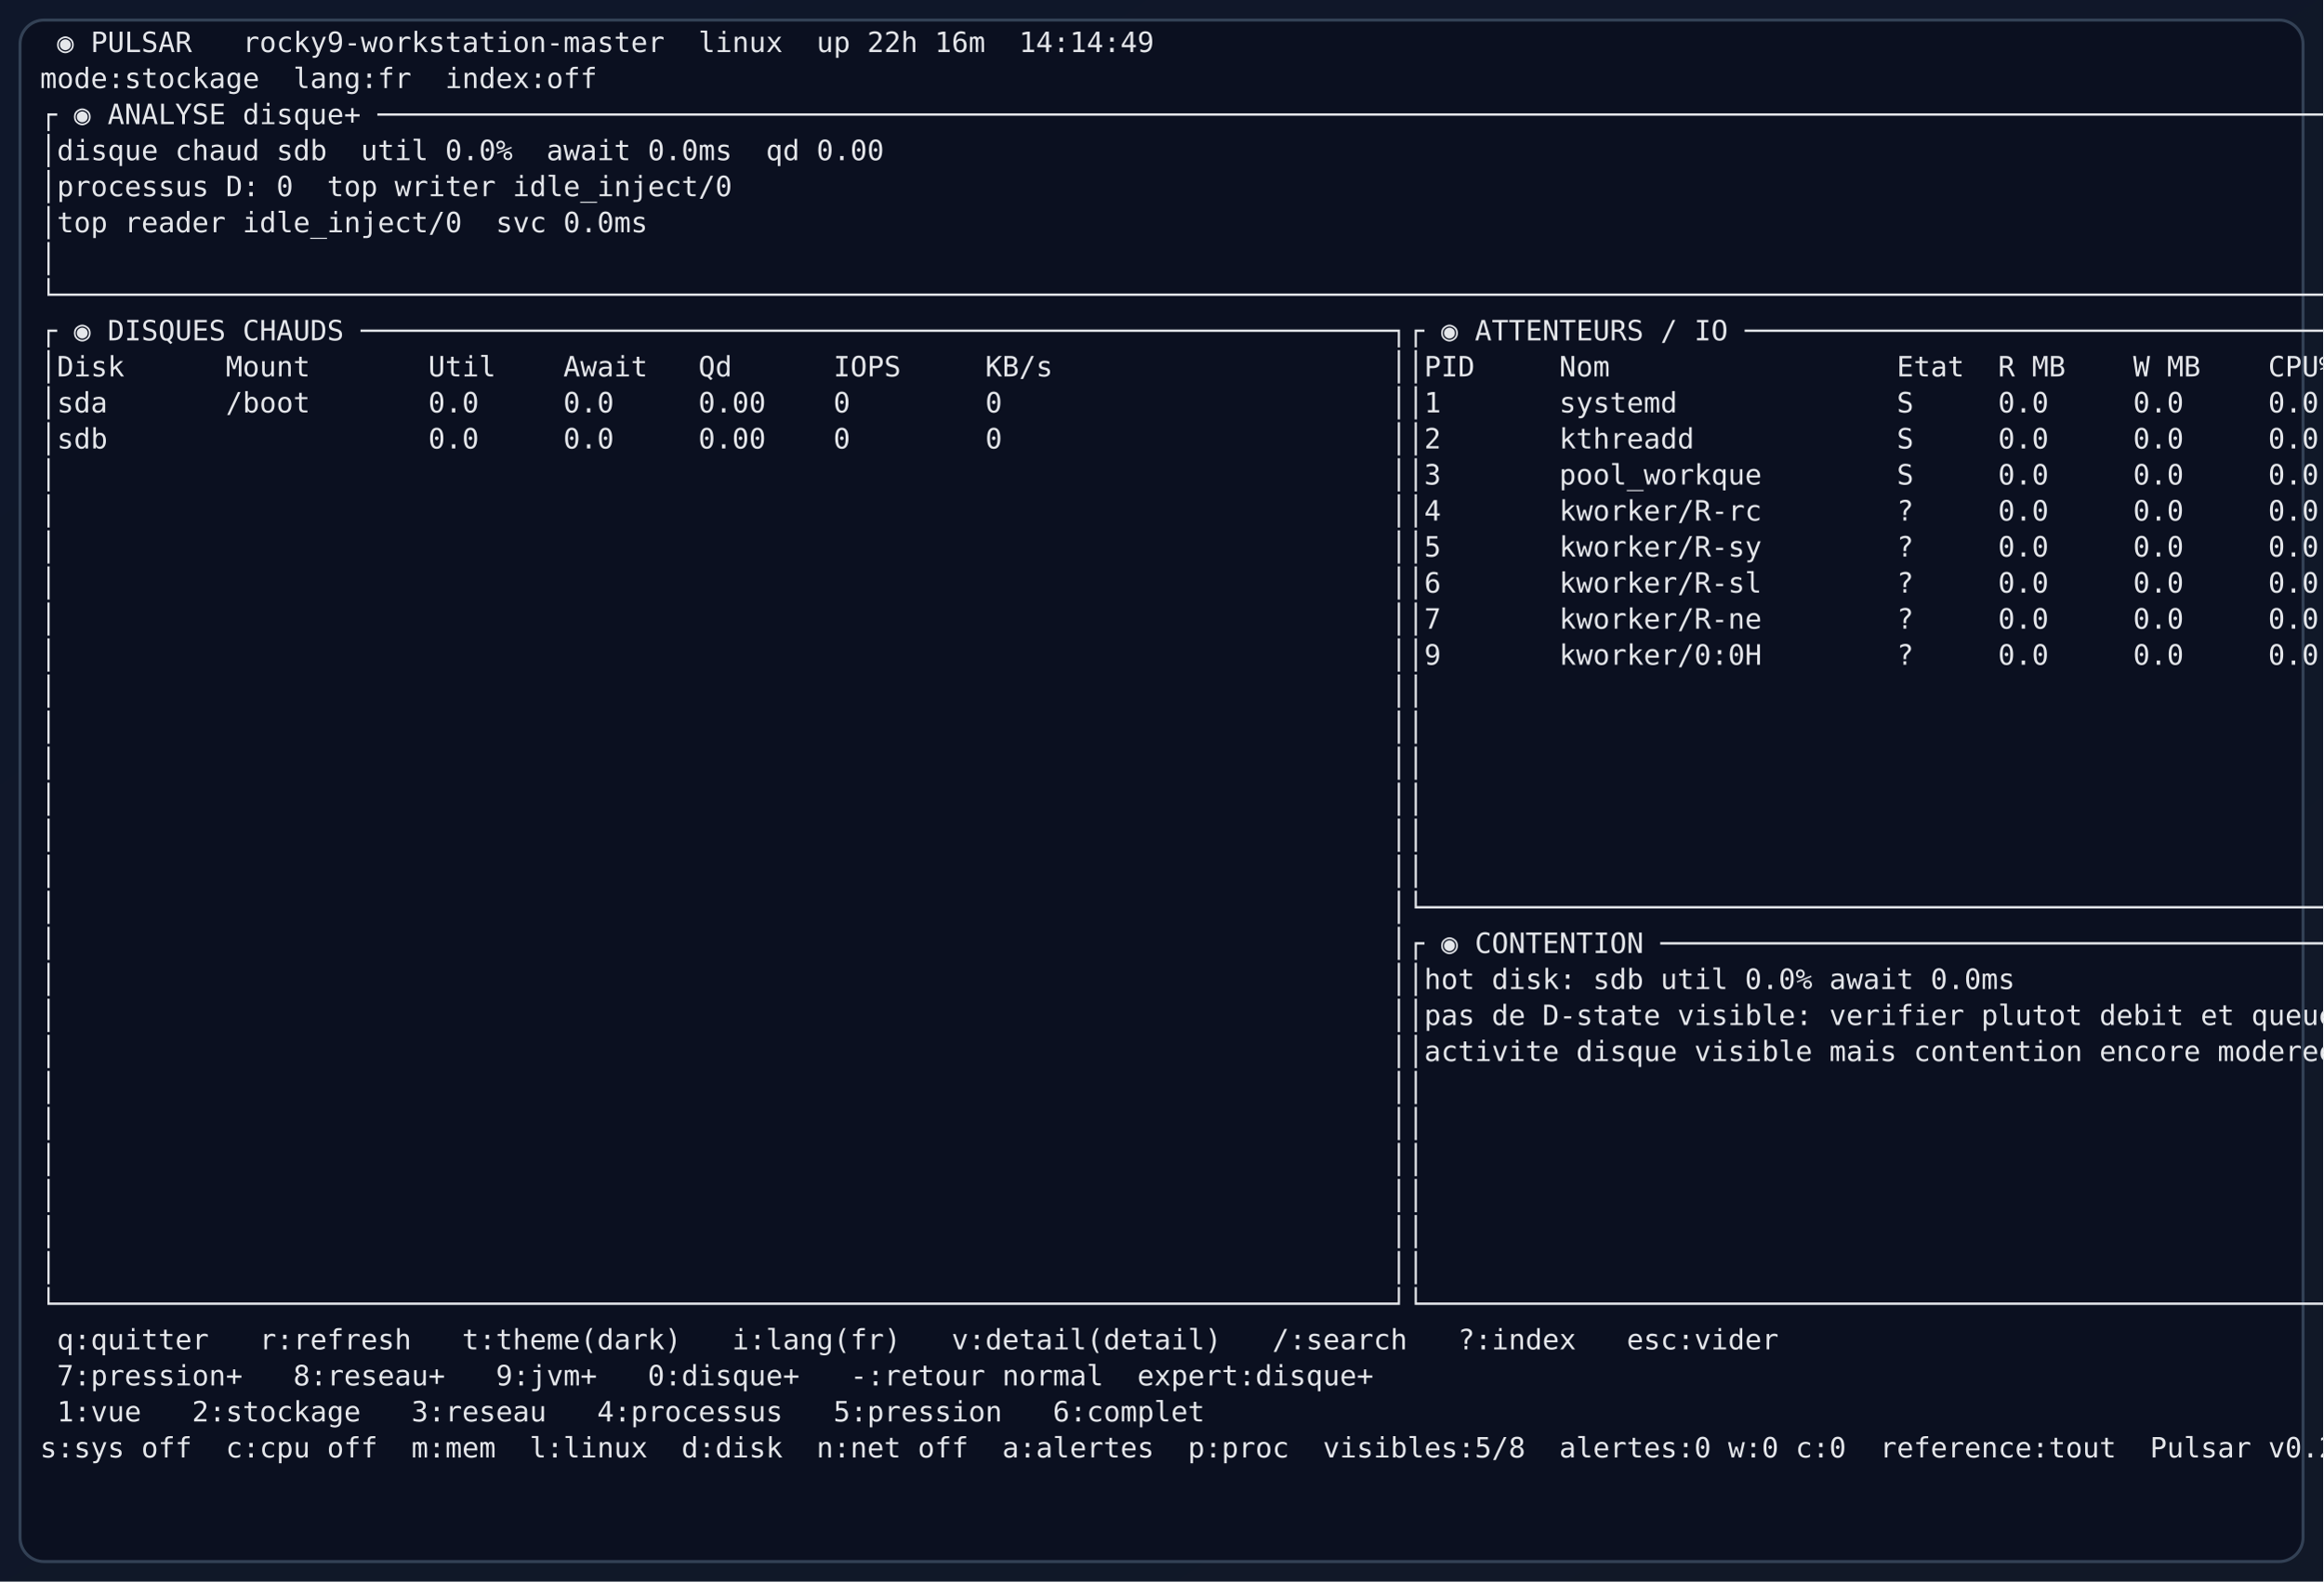
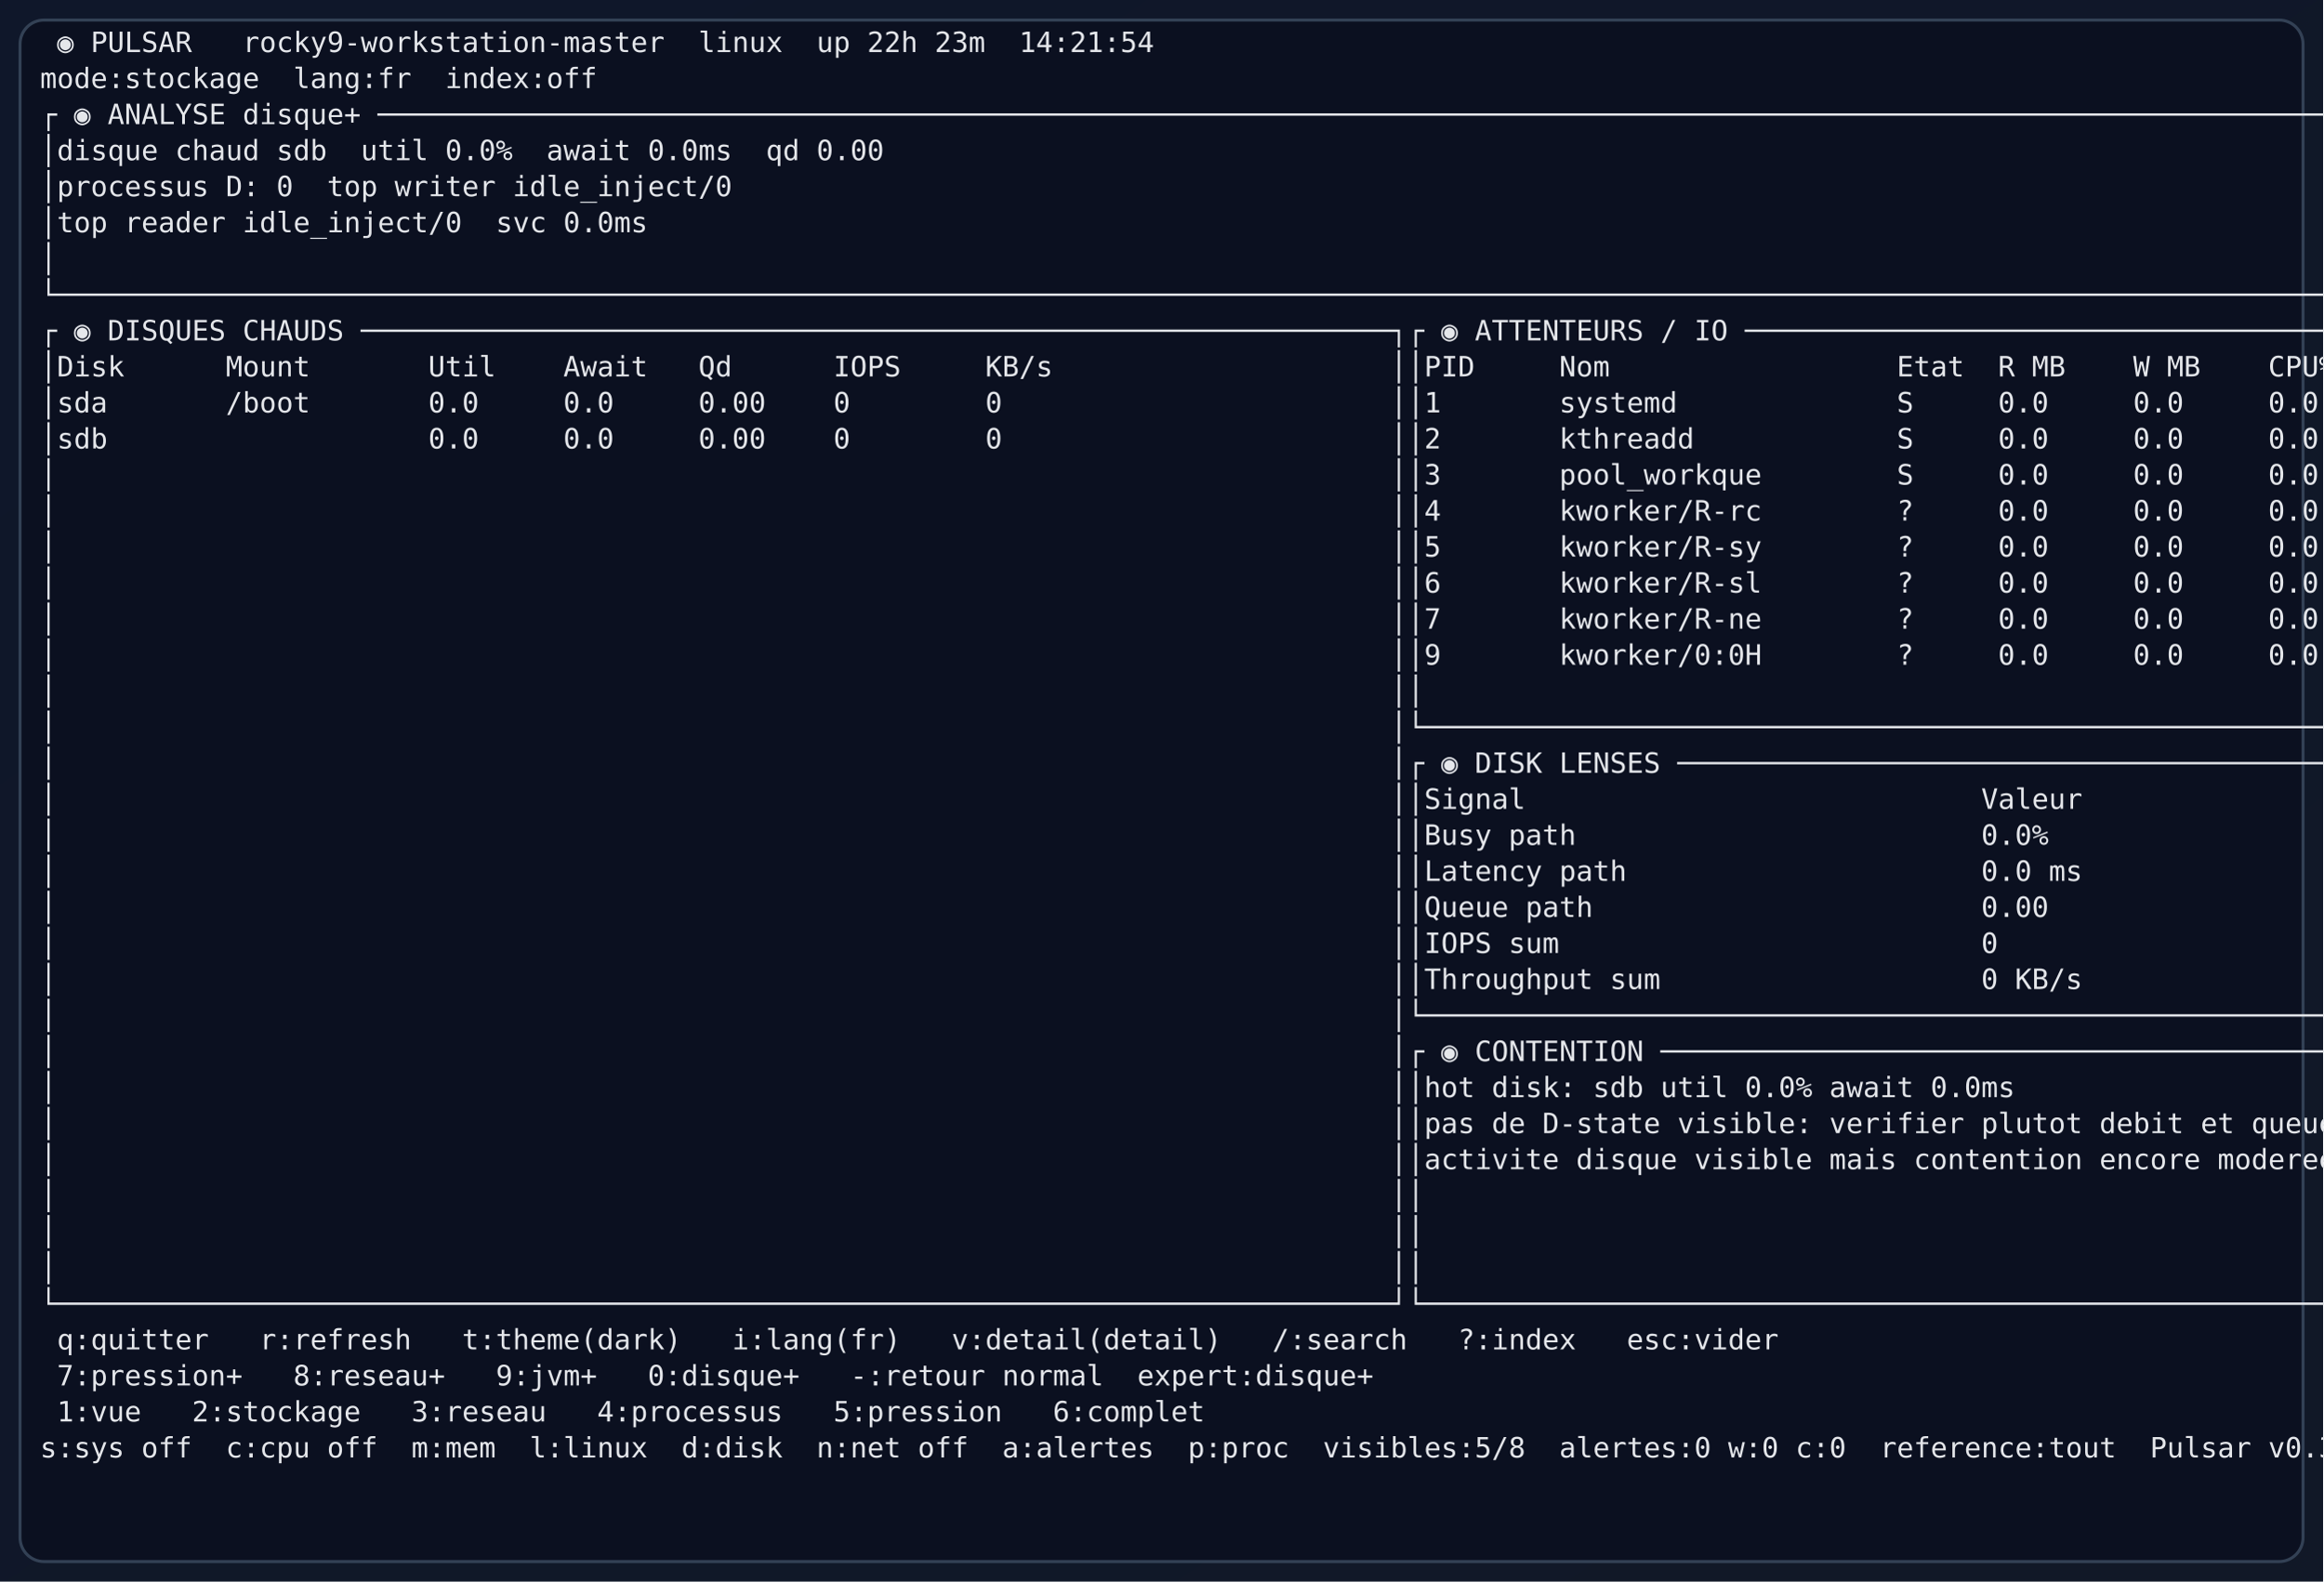
<svg xmlns="http://www.w3.org/2000/svg" width="1160" height="790" viewBox="0 0 1160 790" role="img" aria-label="Pulsar expert disk view">
  <defs>
    <linearGradient id="bg" x1="0" x2="1" y1="0" y2="1">
      <stop offset="0%" stop-color="#0f172a" />
      <stop offset="100%" stop-color="#111827" />
    </linearGradient>
  </defs>
  <rect width="1160" height="790" fill="url(#bg)" />
  <rect x="10" y="10" width="1140" height="770" rx="12" fill="#0b1020" stroke="#334155" stroke-width="1.5" />
-   <text x="20" y="26" fill="#e5e7eb" font-size="14" font-family="ui-monospace, SFMono-Regular, Menlo, Consolas, monospace" xml:space="preserve"> ◉ PULSAR   rocky9-workstation-master  linux  up 22h 16m  14:14:49</text>
+   <text x="20" y="26" fill="#e5e7eb" font-size="14" font-family="ui-monospace, SFMono-Regular, Menlo, Consolas, monospace" xml:space="preserve"> ◉ PULSAR   rocky9-workstation-master  linux  up 22h 23m  14:21:54</text>
  <text x="20" y="44" fill="#e5e7eb" font-size="14" font-family="ui-monospace, SFMono-Regular, Menlo, Consolas, monospace" xml:space="preserve">mode:stockage  lang:fr  index:off</text>
  <text x="20" y="62" fill="#e5e7eb" font-size="14" font-family="ui-monospace, SFMono-Regular, Menlo, Consolas, monospace" xml:space="preserve">┌ ◉ ANALYSE disque+ ───────────────────────────────────────────────────────────────────────────────────────────────────────────────────────┐</text>
  <text x="20" y="80" fill="#e5e7eb" font-size="14" font-family="ui-monospace, SFMono-Regular, Menlo, Consolas, monospace" xml:space="preserve">│disque chaud sdb  util 0.0%  await 0.0ms  qd 0.00                                                                                         │</text>
  <text x="20" y="98" fill="#e5e7eb" font-size="14" font-family="ui-monospace, SFMono-Regular, Menlo, Consolas, monospace" xml:space="preserve">│processus D: 0  top writer idle_inject/0                                                                                                  │</text>
  <text x="20" y="116" fill="#e5e7eb" font-size="14" font-family="ui-monospace, SFMono-Regular, Menlo, Consolas, monospace" xml:space="preserve">│top reader idle_inject/0  svc 0.0ms                                                                                                       │</text>
  <text x="20" y="134" fill="#e5e7eb" font-size="14" font-family="ui-monospace, SFMono-Regular, Menlo, Consolas, monospace" xml:space="preserve">│                                                                                                                                          │</text>
  <text x="20" y="152" fill="#e5e7eb" font-size="14" font-family="ui-monospace, SFMono-Regular, Menlo, Consolas, monospace" xml:space="preserve">└──────────────────────────────────────────────────────────────────────────────────────────────────────────────────────────────────────────┘</text>
  <text x="20" y="170" fill="#e5e7eb" font-size="14" font-family="ui-monospace, SFMono-Regular, Menlo, Consolas, monospace" xml:space="preserve">┌ ◉ DISQUES CHAUDS ─────────────────────────────────────────────────────────────┐┌ ◉ ATTENTEURS / IO ──────────────────────────────────────┐</text>
  <text x="20" y="188" fill="#e5e7eb" font-size="14" font-family="ui-monospace, SFMono-Regular, Menlo, Consolas, monospace" xml:space="preserve">│Disk      Mount       Util    Await   Qd      IOPS     KB/s                    ││PID     Nom                 Etat  R MB    W MB    CPU%   │</text>
  <text x="20" y="206" fill="#e5e7eb" font-size="14" font-family="ui-monospace, SFMono-Regular, Menlo, Consolas, monospace" xml:space="preserve">│sda       /boot       0.0     0.0     0.00    0        0                       ││1       systemd             S     0.0     0.0     0.0    │</text>
  <text x="20" y="224" fill="#e5e7eb" font-size="14" font-family="ui-monospace, SFMono-Regular, Menlo, Consolas, monospace" xml:space="preserve">│sdb                   0.0     0.0     0.00    0        0                       ││2       kthreadd            S     0.0     0.0     0.0    │</text>
  <text x="20" y="242" fill="#e5e7eb" font-size="14" font-family="ui-monospace, SFMono-Regular, Menlo, Consolas, monospace" xml:space="preserve">│                                                                               ││3       pool_workque        S     0.0     0.0     0.0    │</text>
  <text x="20" y="260" fill="#e5e7eb" font-size="14" font-family="ui-monospace, SFMono-Regular, Menlo, Consolas, monospace" xml:space="preserve">│                                                                               ││4       kworker/R-rc        ?     0.0     0.0     0.0    │</text>
  <text x="20" y="278" fill="#e5e7eb" font-size="14" font-family="ui-monospace, SFMono-Regular, Menlo, Consolas, monospace" xml:space="preserve">│                                                                               ││5       kworker/R-sy        ?     0.0     0.0     0.0    │</text>
  <text x="20" y="296" fill="#e5e7eb" font-size="14" font-family="ui-monospace, SFMono-Regular, Menlo, Consolas, monospace" xml:space="preserve">│                                                                               ││6       kworker/R-sl        ?     0.0     0.0     0.0    │</text>
  <text x="20" y="314" fill="#e5e7eb" font-size="14" font-family="ui-monospace, SFMono-Regular, Menlo, Consolas, monospace" xml:space="preserve">│                                                                               ││7       kworker/R-ne        ?     0.0     0.0     0.0    │</text>
  <text x="20" y="332" fill="#e5e7eb" font-size="14" font-family="ui-monospace, SFMono-Regular, Menlo, Consolas, monospace" xml:space="preserve">│                                                                               ││9       kworker/0:0H        ?     0.0     0.0     0.0    │</text>
  <text x="20" y="350" fill="#e5e7eb" font-size="14" font-family="ui-monospace, SFMono-Regular, Menlo, Consolas, monospace" xml:space="preserve">│                                                                               ││                                                         │</text>
-   <text x="20" y="368" fill="#e5e7eb" font-size="14" font-family="ui-monospace, SFMono-Regular, Menlo, Consolas, monospace" xml:space="preserve">│                                                                               ││                                                         │</text>
-   <text x="20" y="386" fill="#e5e7eb" font-size="14" font-family="ui-monospace, SFMono-Regular, Menlo, Consolas, monospace" xml:space="preserve">│                                                                               ││                                                         │</text>
-   <text x="20" y="404" fill="#e5e7eb" font-size="14" font-family="ui-monospace, SFMono-Regular, Menlo, Consolas, monospace" xml:space="preserve">│                                                                               ││                                                         │</text>
-   <text x="20" y="422" fill="#e5e7eb" font-size="14" font-family="ui-monospace, SFMono-Regular, Menlo, Consolas, monospace" xml:space="preserve">│                                                                               ││                                                         │</text>
-   <text x="20" y="440" fill="#e5e7eb" font-size="14" font-family="ui-monospace, SFMono-Regular, Menlo, Consolas, monospace" xml:space="preserve">│                                                                               ││                                                         │</text>
-   <text x="20" y="458" fill="#e5e7eb" font-size="14" font-family="ui-monospace, SFMono-Regular, Menlo, Consolas, monospace" xml:space="preserve">│                                                                               │└─────────────────────────────────────────────────────────┘</text>
-   <text x="20" y="476" fill="#e5e7eb" font-size="14" font-family="ui-monospace, SFMono-Regular, Menlo, Consolas, monospace" xml:space="preserve">│                                                                               │┌ ◉ CONTENTION ───────────────────────────────────────────┐</text>
-   <text x="20" y="494" fill="#e5e7eb" font-size="14" font-family="ui-monospace, SFMono-Regular, Menlo, Consolas, monospace" xml:space="preserve">│                                                                               ││hot disk: sdb util 0.0% await 0.0ms                      │</text>
-   <text x="20" y="512" fill="#e5e7eb" font-size="14" font-family="ui-monospace, SFMono-Regular, Menlo, Consolas, monospace" xml:space="preserve">│                                                                               ││pas de D-state visible: verifier plutot debit et queue de│</text>
-   <text x="20" y="530" fill="#e5e7eb" font-size="14" font-family="ui-monospace, SFMono-Regular, Menlo, Consolas, monospace" xml:space="preserve">│                                                                               ││activite disque visible mais contention encore moderee   │</text>
-   <text x="20" y="548" fill="#e5e7eb" font-size="14" font-family="ui-monospace, SFMono-Regular, Menlo, Consolas, monospace" xml:space="preserve">│                                                                               ││                                                         │</text>
-   <text x="20" y="566" fill="#e5e7eb" font-size="14" font-family="ui-monospace, SFMono-Regular, Menlo, Consolas, monospace" xml:space="preserve">│                                                                               ││                                                         │</text>
-   <text x="20" y="584" fill="#e5e7eb" font-size="14" font-family="ui-monospace, SFMono-Regular, Menlo, Consolas, monospace" xml:space="preserve">│                                                                               ││                                                         │</text>
+   <text x="20" y="368" fill="#e5e7eb" font-size="14" font-family="ui-monospace, SFMono-Regular, Menlo, Consolas, monospace" xml:space="preserve">│                                                                               │└─────────────────────────────────────────────────────────┘</text>
+   <text x="20" y="386" fill="#e5e7eb" font-size="14" font-family="ui-monospace, SFMono-Regular, Menlo, Consolas, monospace" xml:space="preserve">│                                                                               │┌ ◉ DISK LENSES ──────────────────────────────────────────┐</text>
+   <text x="20" y="404" fill="#e5e7eb" font-size="14" font-family="ui-monospace, SFMono-Regular, Menlo, Consolas, monospace" xml:space="preserve">│                                                                               ││Signal                           Valeur                  │</text>
+   <text x="20" y="422" fill="#e5e7eb" font-size="14" font-family="ui-monospace, SFMono-Regular, Menlo, Consolas, monospace" xml:space="preserve">│                                                                               ││Busy path                        0.0%                    │</text>
+   <text x="20" y="440" fill="#e5e7eb" font-size="14" font-family="ui-monospace, SFMono-Regular, Menlo, Consolas, monospace" xml:space="preserve">│                                                                               ││Latency path                     0.0 ms                  │</text>
+   <text x="20" y="458" fill="#e5e7eb" font-size="14" font-family="ui-monospace, SFMono-Regular, Menlo, Consolas, monospace" xml:space="preserve">│                                                                               ││Queue path                       0.00                    │</text>
+   <text x="20" y="476" fill="#e5e7eb" font-size="14" font-family="ui-monospace, SFMono-Regular, Menlo, Consolas, monospace" xml:space="preserve">│                                                                               ││IOPS sum                         0                       │</text>
+   <text x="20" y="494" fill="#e5e7eb" font-size="14" font-family="ui-monospace, SFMono-Regular, Menlo, Consolas, monospace" xml:space="preserve">│                                                                               ││Throughput sum                   0 KB/s                  │</text>
+   <text x="20" y="512" fill="#e5e7eb" font-size="14" font-family="ui-monospace, SFMono-Regular, Menlo, Consolas, monospace" xml:space="preserve">│                                                                               │└─────────────────────────────────────────────────────────┘</text>
+   <text x="20" y="530" fill="#e5e7eb" font-size="14" font-family="ui-monospace, SFMono-Regular, Menlo, Consolas, monospace" xml:space="preserve">│                                                                               │┌ ◉ CONTENTION ───────────────────────────────────────────┐</text>
+   <text x="20" y="548" fill="#e5e7eb" font-size="14" font-family="ui-monospace, SFMono-Regular, Menlo, Consolas, monospace" xml:space="preserve">│                                                                               ││hot disk: sdb util 0.0% await 0.0ms                      │</text>
+   <text x="20" y="566" fill="#e5e7eb" font-size="14" font-family="ui-monospace, SFMono-Regular, Menlo, Consolas, monospace" xml:space="preserve">│                                                                               ││pas de D-state visible: verifier plutot debit et queue de│</text>
+   <text x="20" y="584" fill="#e5e7eb" font-size="14" font-family="ui-monospace, SFMono-Regular, Menlo, Consolas, monospace" xml:space="preserve">│                                                                               ││activite disque visible mais contention encore moderee   │</text>
  <text x="20" y="602" fill="#e5e7eb" font-size="14" font-family="ui-monospace, SFMono-Regular, Menlo, Consolas, monospace" xml:space="preserve">│                                                                               ││                                                         │</text>
  <text x="20" y="620" fill="#e5e7eb" font-size="14" font-family="ui-monospace, SFMono-Regular, Menlo, Consolas, monospace" xml:space="preserve">│                                                                               ││                                                         │</text>
  <text x="20" y="638" fill="#e5e7eb" font-size="14" font-family="ui-monospace, SFMono-Regular, Menlo, Consolas, monospace" xml:space="preserve">│                                                                               ││                                                         │</text>
  <text x="20" y="656" fill="#e5e7eb" font-size="14" font-family="ui-monospace, SFMono-Regular, Menlo, Consolas, monospace" xml:space="preserve">└───────────────────────────────────────────────────────────────────────────────┘└─────────────────────────────────────────────────────────┘</text>
  <text x="20" y="674" fill="#e5e7eb" font-size="14" font-family="ui-monospace, SFMono-Regular, Menlo, Consolas, monospace" xml:space="preserve"> q:quitter   r:refresh   t:theme(dark)   i:lang(fr)   v:detail(detail)   /:search   ?:index   esc:vider</text>
  <text x="20" y="692" fill="#e5e7eb" font-size="14" font-family="ui-monospace, SFMono-Regular, Menlo, Consolas, monospace" xml:space="preserve"> 7:pression+   8:reseau+   9:jvm+   0:disque+   -:retour normal  expert:disque+</text>
  <text x="20" y="710" fill="#e5e7eb" font-size="14" font-family="ui-monospace, SFMono-Regular, Menlo, Consolas, monospace" xml:space="preserve"> 1:vue   2:stockage   3:reseau   4:processus   5:pression   6:complet</text>
-   <text x="20" y="728" fill="#e5e7eb" font-size="14" font-family="ui-monospace, SFMono-Regular, Menlo, Consolas, monospace" xml:space="preserve">s:sys off  c:cpu off  m:mem  l:linux  d:disk  n:net off  a:alertes  p:proc  visibles:5/8  alertes:0 w:0 c:0  reference:tout  Pulsar v0.2.0</text>
+   <text x="20" y="728" fill="#e5e7eb" font-size="14" font-family="ui-monospace, SFMono-Regular, Menlo, Consolas, monospace" xml:space="preserve">s:sys off  c:cpu off  m:mem  l:linux  d:disk  n:net off  a:alertes  p:proc  visibles:5/8  alertes:0 w:0 c:0  reference:tout  Pulsar v0.3.0</text>
</svg>
